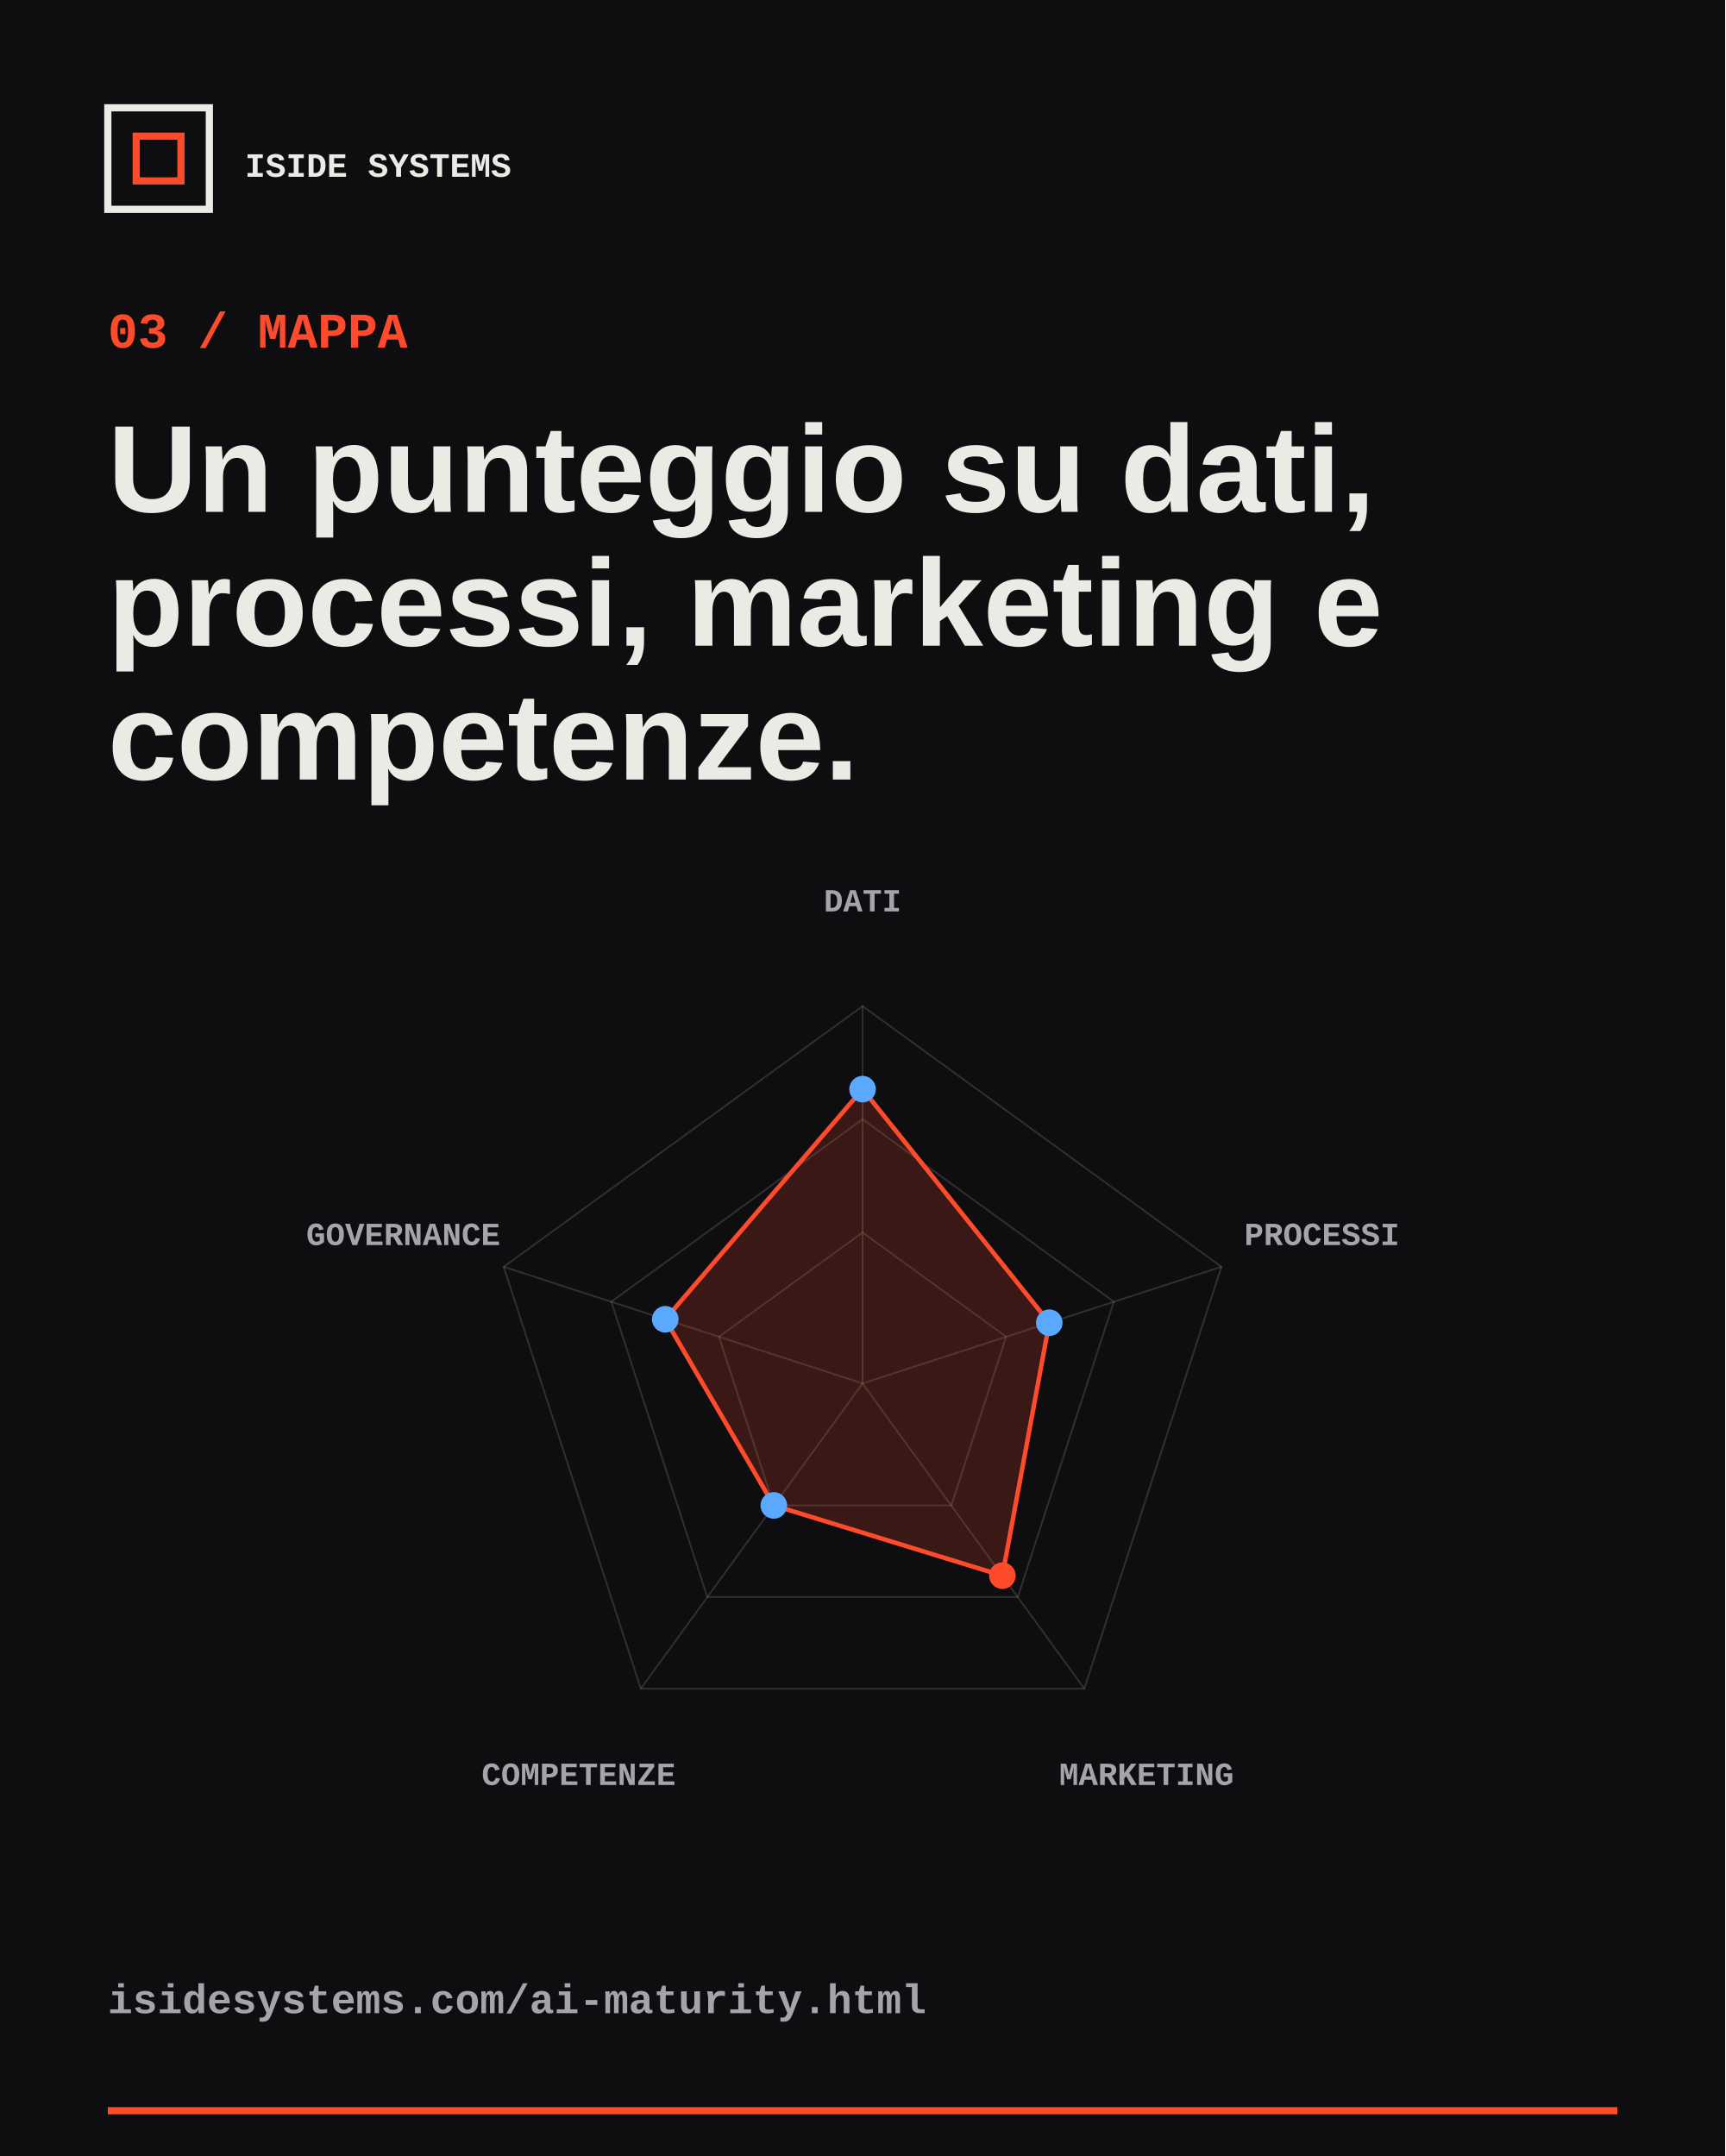
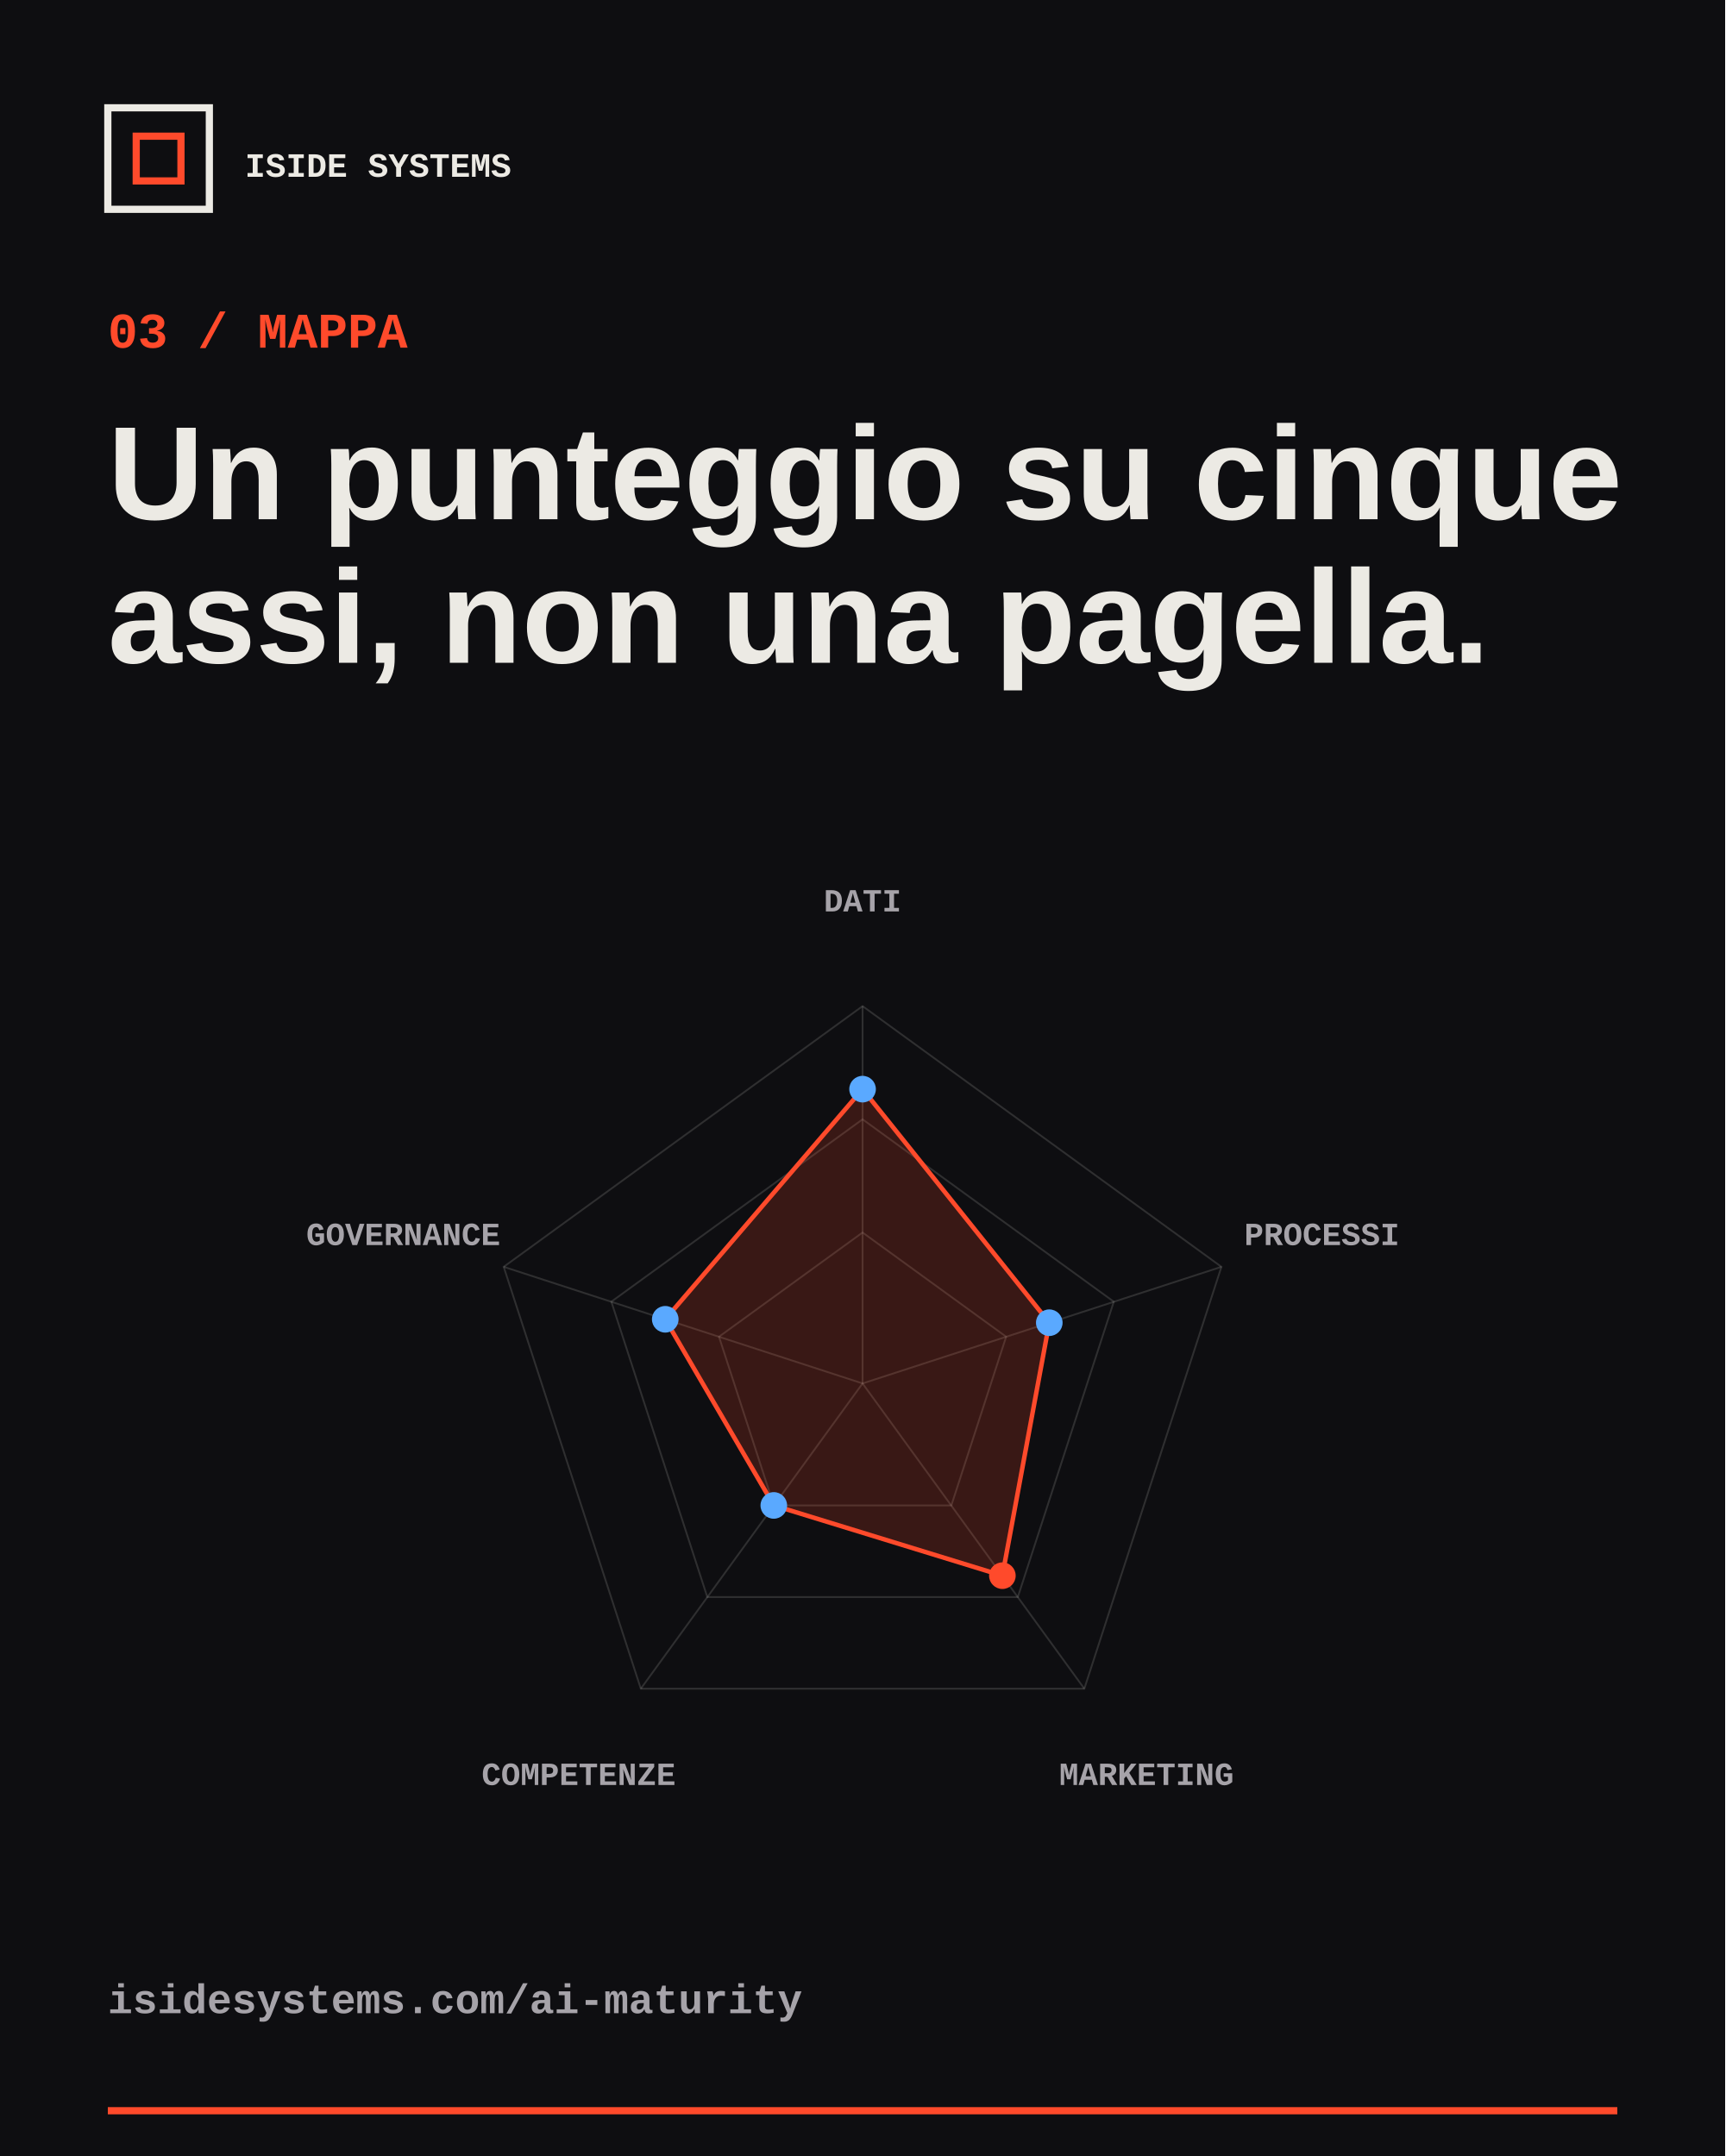
<svg xmlns="http://www.w3.org/2000/svg" width="960" height="1200" viewBox="0 0 960 1200">
  <rect width="960" height="1200" fill="#0e0e11" />
  <rect x="60" y="60" width="56.5" height="56.5" fill="none" stroke="#eceae4" stroke-width="4" />
  <rect x="75.8" y="75.8" width="24.9" height="24.9" fill="none" stroke="#ff4a2b" stroke-width="4" />
  <text x="136.3" y="98.4" fill="#eceae4" font-family="Menlo,Courier New,monospace" font-size="19.0" font-weight="650" letter-spacing="0.00" text-anchor="start">ISIDE SYSTEMS</text>
  <text x="60.0" y="193.5" fill="#ff4a2b" font-family="Menlo,Courier New,monospace" font-size="27.8" font-weight="600" letter-spacing="0.00" text-anchor="start" textLength="170.0" lengthAdjust="spacingAndGlyphs">03 / MAPPA</text>
-   <text x="60.0" y="284.9" fill="#eceae4" font-family="Helvetica Neue,Arial,sans-serif" font-size="69.0" font-weight="700" letter-spacing="0.00" text-anchor="start" textLength="702.0" lengthAdjust="spacingAndGlyphs">Un punteggio su dati,</text>
-   <text x="60.0" y="359.4" fill="#eceae4" font-family="Helvetica Neue,Arial,sans-serif" font-size="69.0" font-weight="700" letter-spacing="0.00" text-anchor="start" textLength="715.0" lengthAdjust="spacingAndGlyphs">processi, marketing e</text>
-   <text x="60.0" y="433.9" fill="#eceae4" font-family="Helvetica Neue,Arial,sans-serif" font-size="69.0" font-weight="700" letter-spacing="0.00" text-anchor="start" textLength="427.0" lengthAdjust="spacingAndGlyphs">competenze.</text>
+   <text x="60.0" y="289.0" fill="#eceae4" font-family="Helvetica Neue,Arial,sans-serif" font-size="74.0" font-weight="700" letter-spacing="0.00" text-anchor="start" textLength="837.0" lengthAdjust="spacingAndGlyphs">Un punteggio su cinque</text>
+   <text x="60.0" y="368.9" fill="#eceae4" font-family="Helvetica Neue,Arial,sans-serif" font-size="74.0" font-weight="700" letter-spacing="0.00" text-anchor="start" textLength="763.0" lengthAdjust="spacingAndGlyphs">assi, non una pagella.</text>
  <g>
    <polygon points="480.0,686.0 559.9,744.0 529.4,837.9 430.6,837.9 400.1,744.0" fill="none" stroke="#eceae4" stroke-opacity=".15" />
    <polygon points="480.0,623.0 619.8,724.5 566.4,888.9 393.6,888.9 340.2,724.5" fill="none" stroke="#eceae4" stroke-opacity=".15" />
    <polygon points="480.0,560.0 679.7,705.1 603.4,939.9 356.6,939.9 280.3,705.1" fill="none" stroke="#eceae4" stroke-opacity=".15" />
    <path d="M480.0 770.0L480.0 560.0" stroke="#eceae4" stroke-opacity=".15" />
    <path d="M480.0 770.0L679.7 705.1" stroke="#eceae4" stroke-opacity=".15" />
    <path d="M480.0 770.0L603.4 939.9" stroke="#eceae4" stroke-opacity=".15" />
    <path d="M480.0 770.0L356.6 939.9" stroke="#eceae4" stroke-opacity=".15" />
    <path d="M480.0 770.0L280.3 705.1" stroke="#eceae4" stroke-opacity=".15" />
    <polygon points="480.0,606.2 583.9,736.2 557.8,877.0 430.6,837.9 370.2,734.3" fill="rgba(255,74,43,.18)" stroke="#ff4a2b" stroke-width="2.5" />
    <circle cx="480.0" cy="606.2" r="7.4" fill="#5aa9ff" />
    <circle cx="583.9" cy="736.2" r="7.4" fill="#5aa9ff" />
    <circle cx="557.8" cy="877.0" r="7.4" fill="#ff4a2b" />
    <circle cx="430.6" cy="837.9" r="7.4" fill="#5aa9ff" />
    <circle cx="370.2" cy="734.3" r="7.4" fill="#5aa9ff" />
    <text x="480.0" y="507.3" fill="#a6a3a9" font-family="Menlo,Courier New,monospace" font-size="18.0" font-weight="600" letter-spacing="0.00" text-anchor="middle" textLength="44.0" lengthAdjust="spacingAndGlyphs">DATI</text>
    <text x="735.6" y="693.0" fill="#a6a3a9" font-family="Menlo,Courier New,monospace" font-size="18.0" font-weight="600" letter-spacing="0.00" text-anchor="middle" textLength="88.0" lengthAdjust="spacingAndGlyphs">PROCESSI</text>
    <text x="638.0" y="993.5" fill="#a6a3a9" font-family="Menlo,Courier New,monospace" font-size="18.0" font-weight="600" letter-spacing="0.00" text-anchor="middle" textLength="99.0" lengthAdjust="spacingAndGlyphs">MARKETING</text>
    <text x="322.0" y="993.5" fill="#a6a3a9" font-family="Menlo,Courier New,monospace" font-size="18.0" font-weight="600" letter-spacing="0.00" text-anchor="middle" textLength="110.0" lengthAdjust="spacingAndGlyphs">COMPETENZE</text>
    <text x="224.4" y="693.0" fill="#a6a3a9" font-family="Menlo,Courier New,monospace" font-size="18.0" font-weight="600" letter-spacing="0.00" text-anchor="middle" textLength="110.0" lengthAdjust="spacingAndGlyphs">GOVERNANCE</text>
  </g>
-   <text x="60.0" y="1120.5" fill="#a6a3a9" font-family="Menlo,Courier New,monospace" font-size="23.0" font-weight="600" letter-spacing="0.00" text-anchor="start" textLength="462.0" lengthAdjust="spacingAndGlyphs">isidesystems.com/ai-maturity.html</text>
+   <text x="60.0" y="1120.5" fill="#a6a3a9" font-family="Menlo,Courier New,monospace" font-size="23.0" font-weight="600" letter-spacing="0.00" text-anchor="start" textLength="392.0" lengthAdjust="spacingAndGlyphs">isidesystems.com/ai-maturity</text>
  <path d="M60 1174.8H900" stroke="#eceae4" stroke-opacity=".15" />
  <path d="M60 1174.8H900" stroke="#ff4a2b" stroke-width="4" />
</svg>
